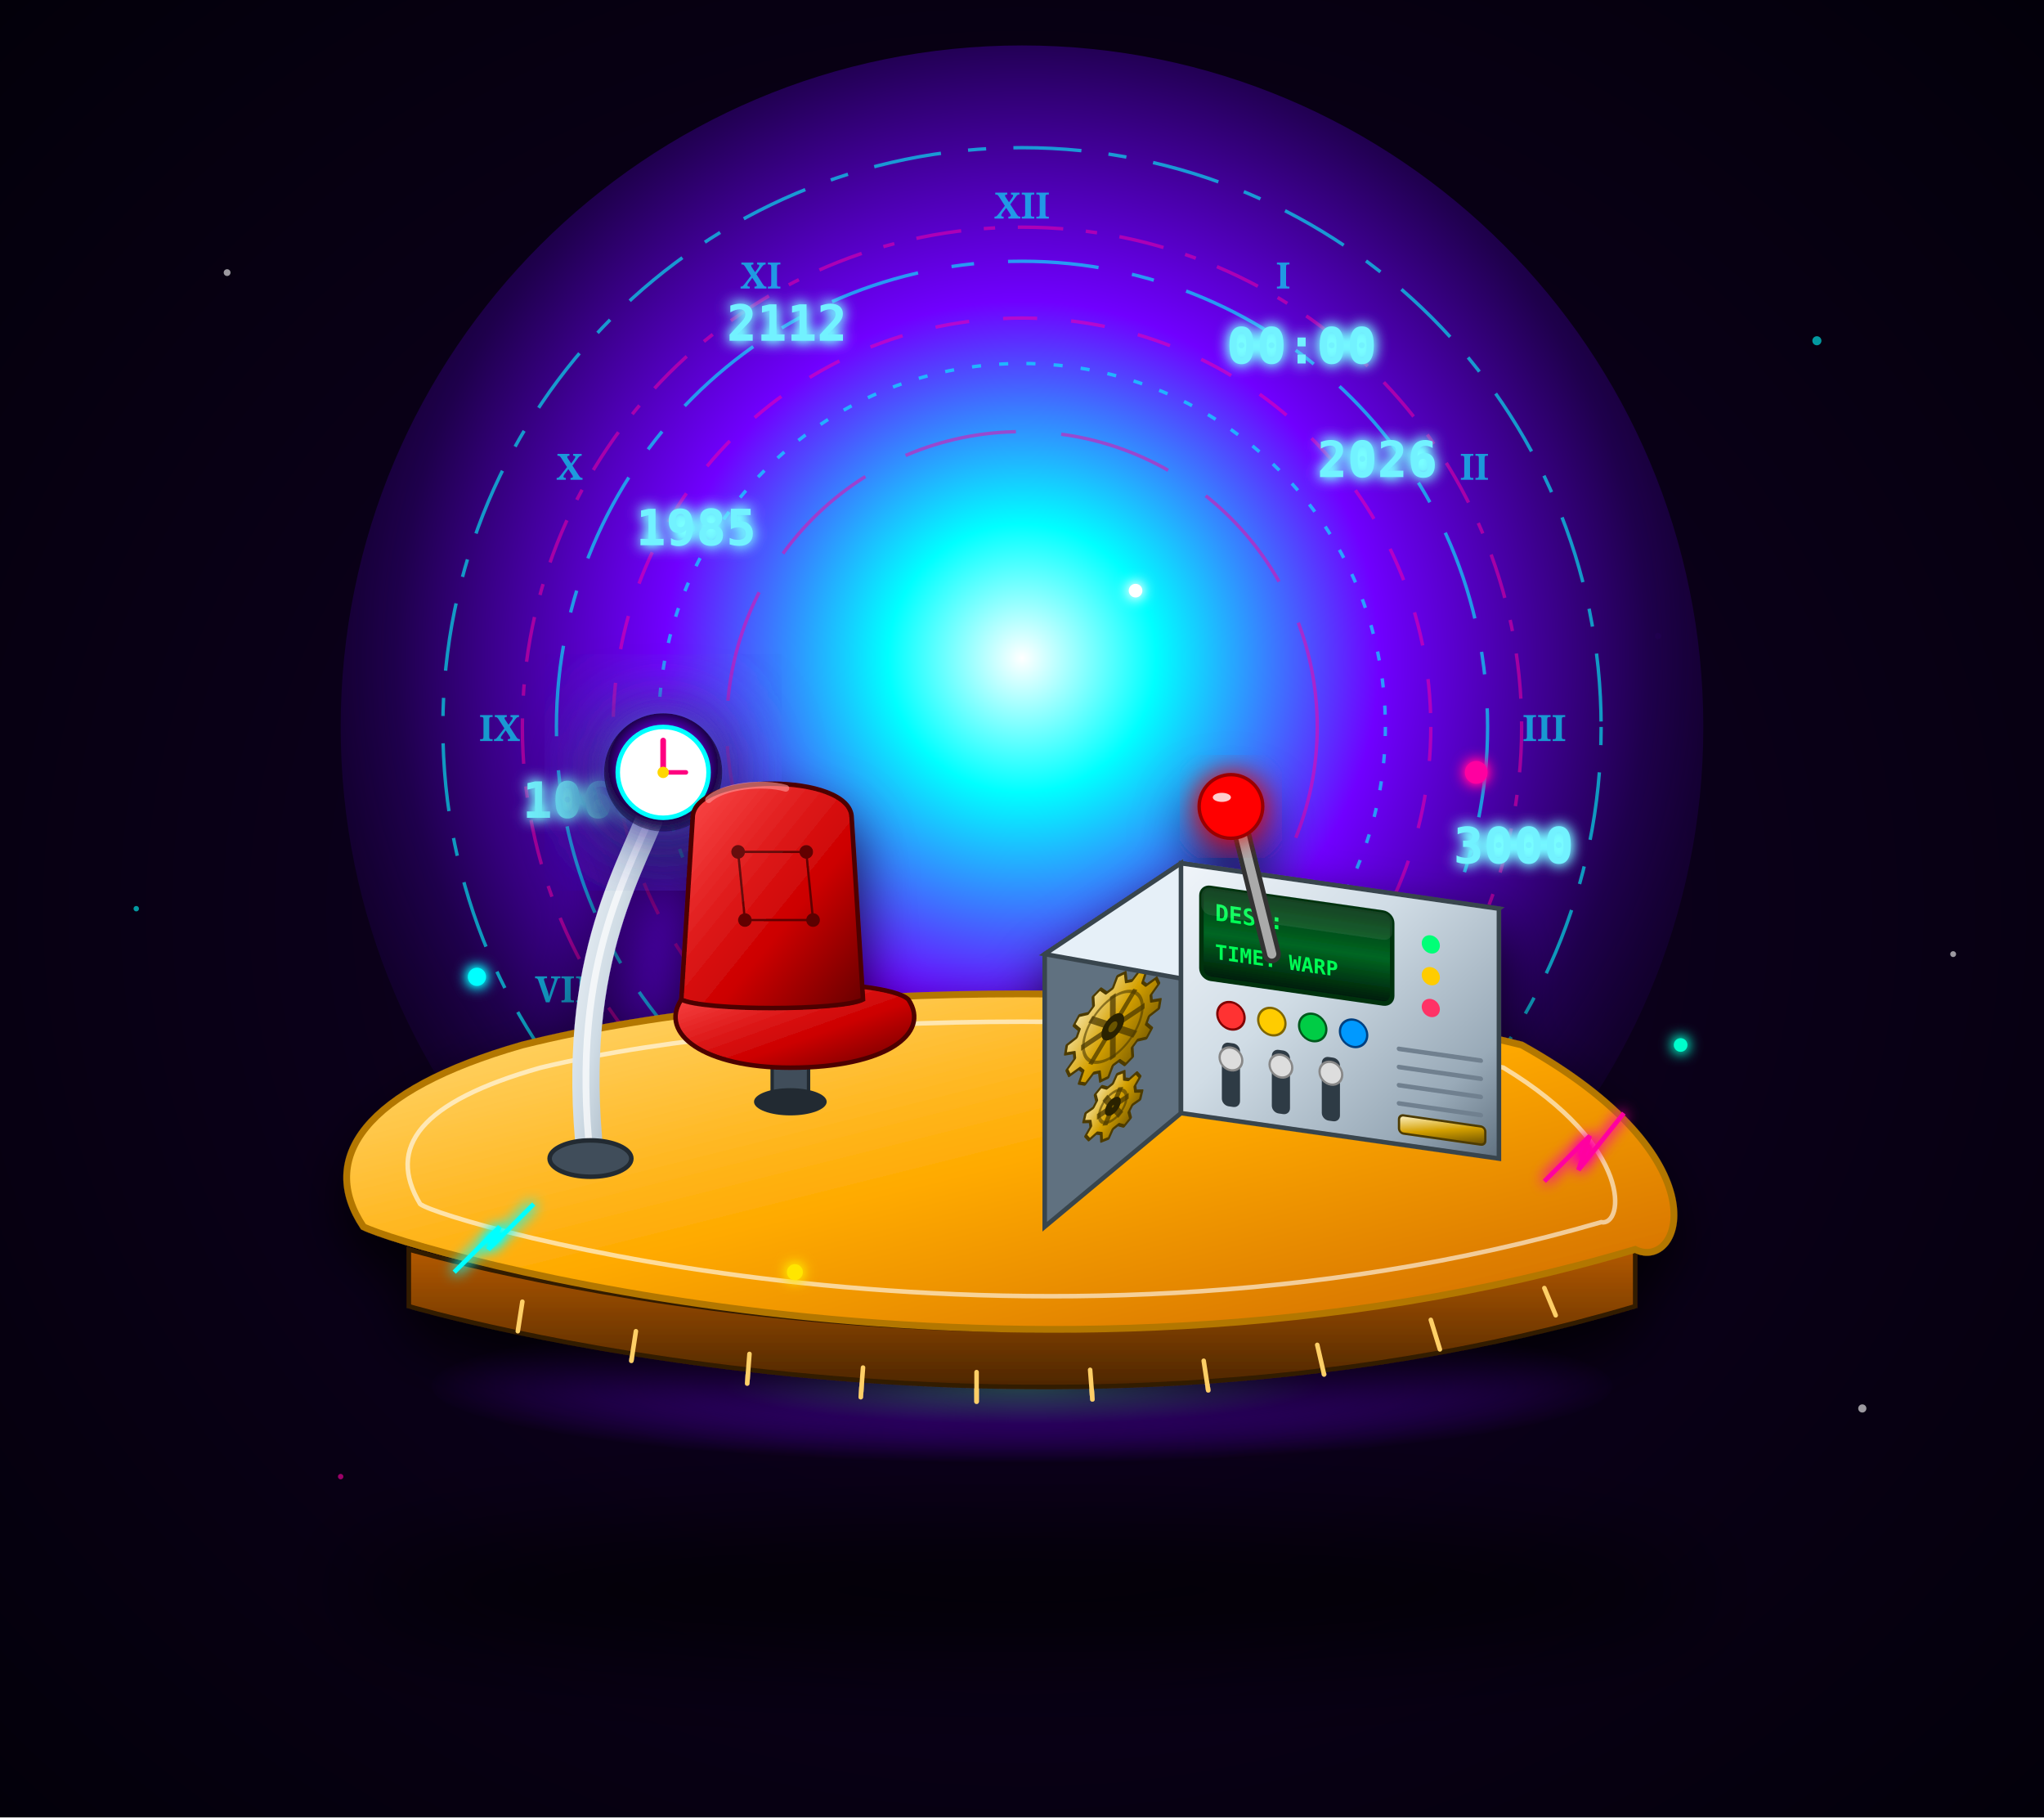
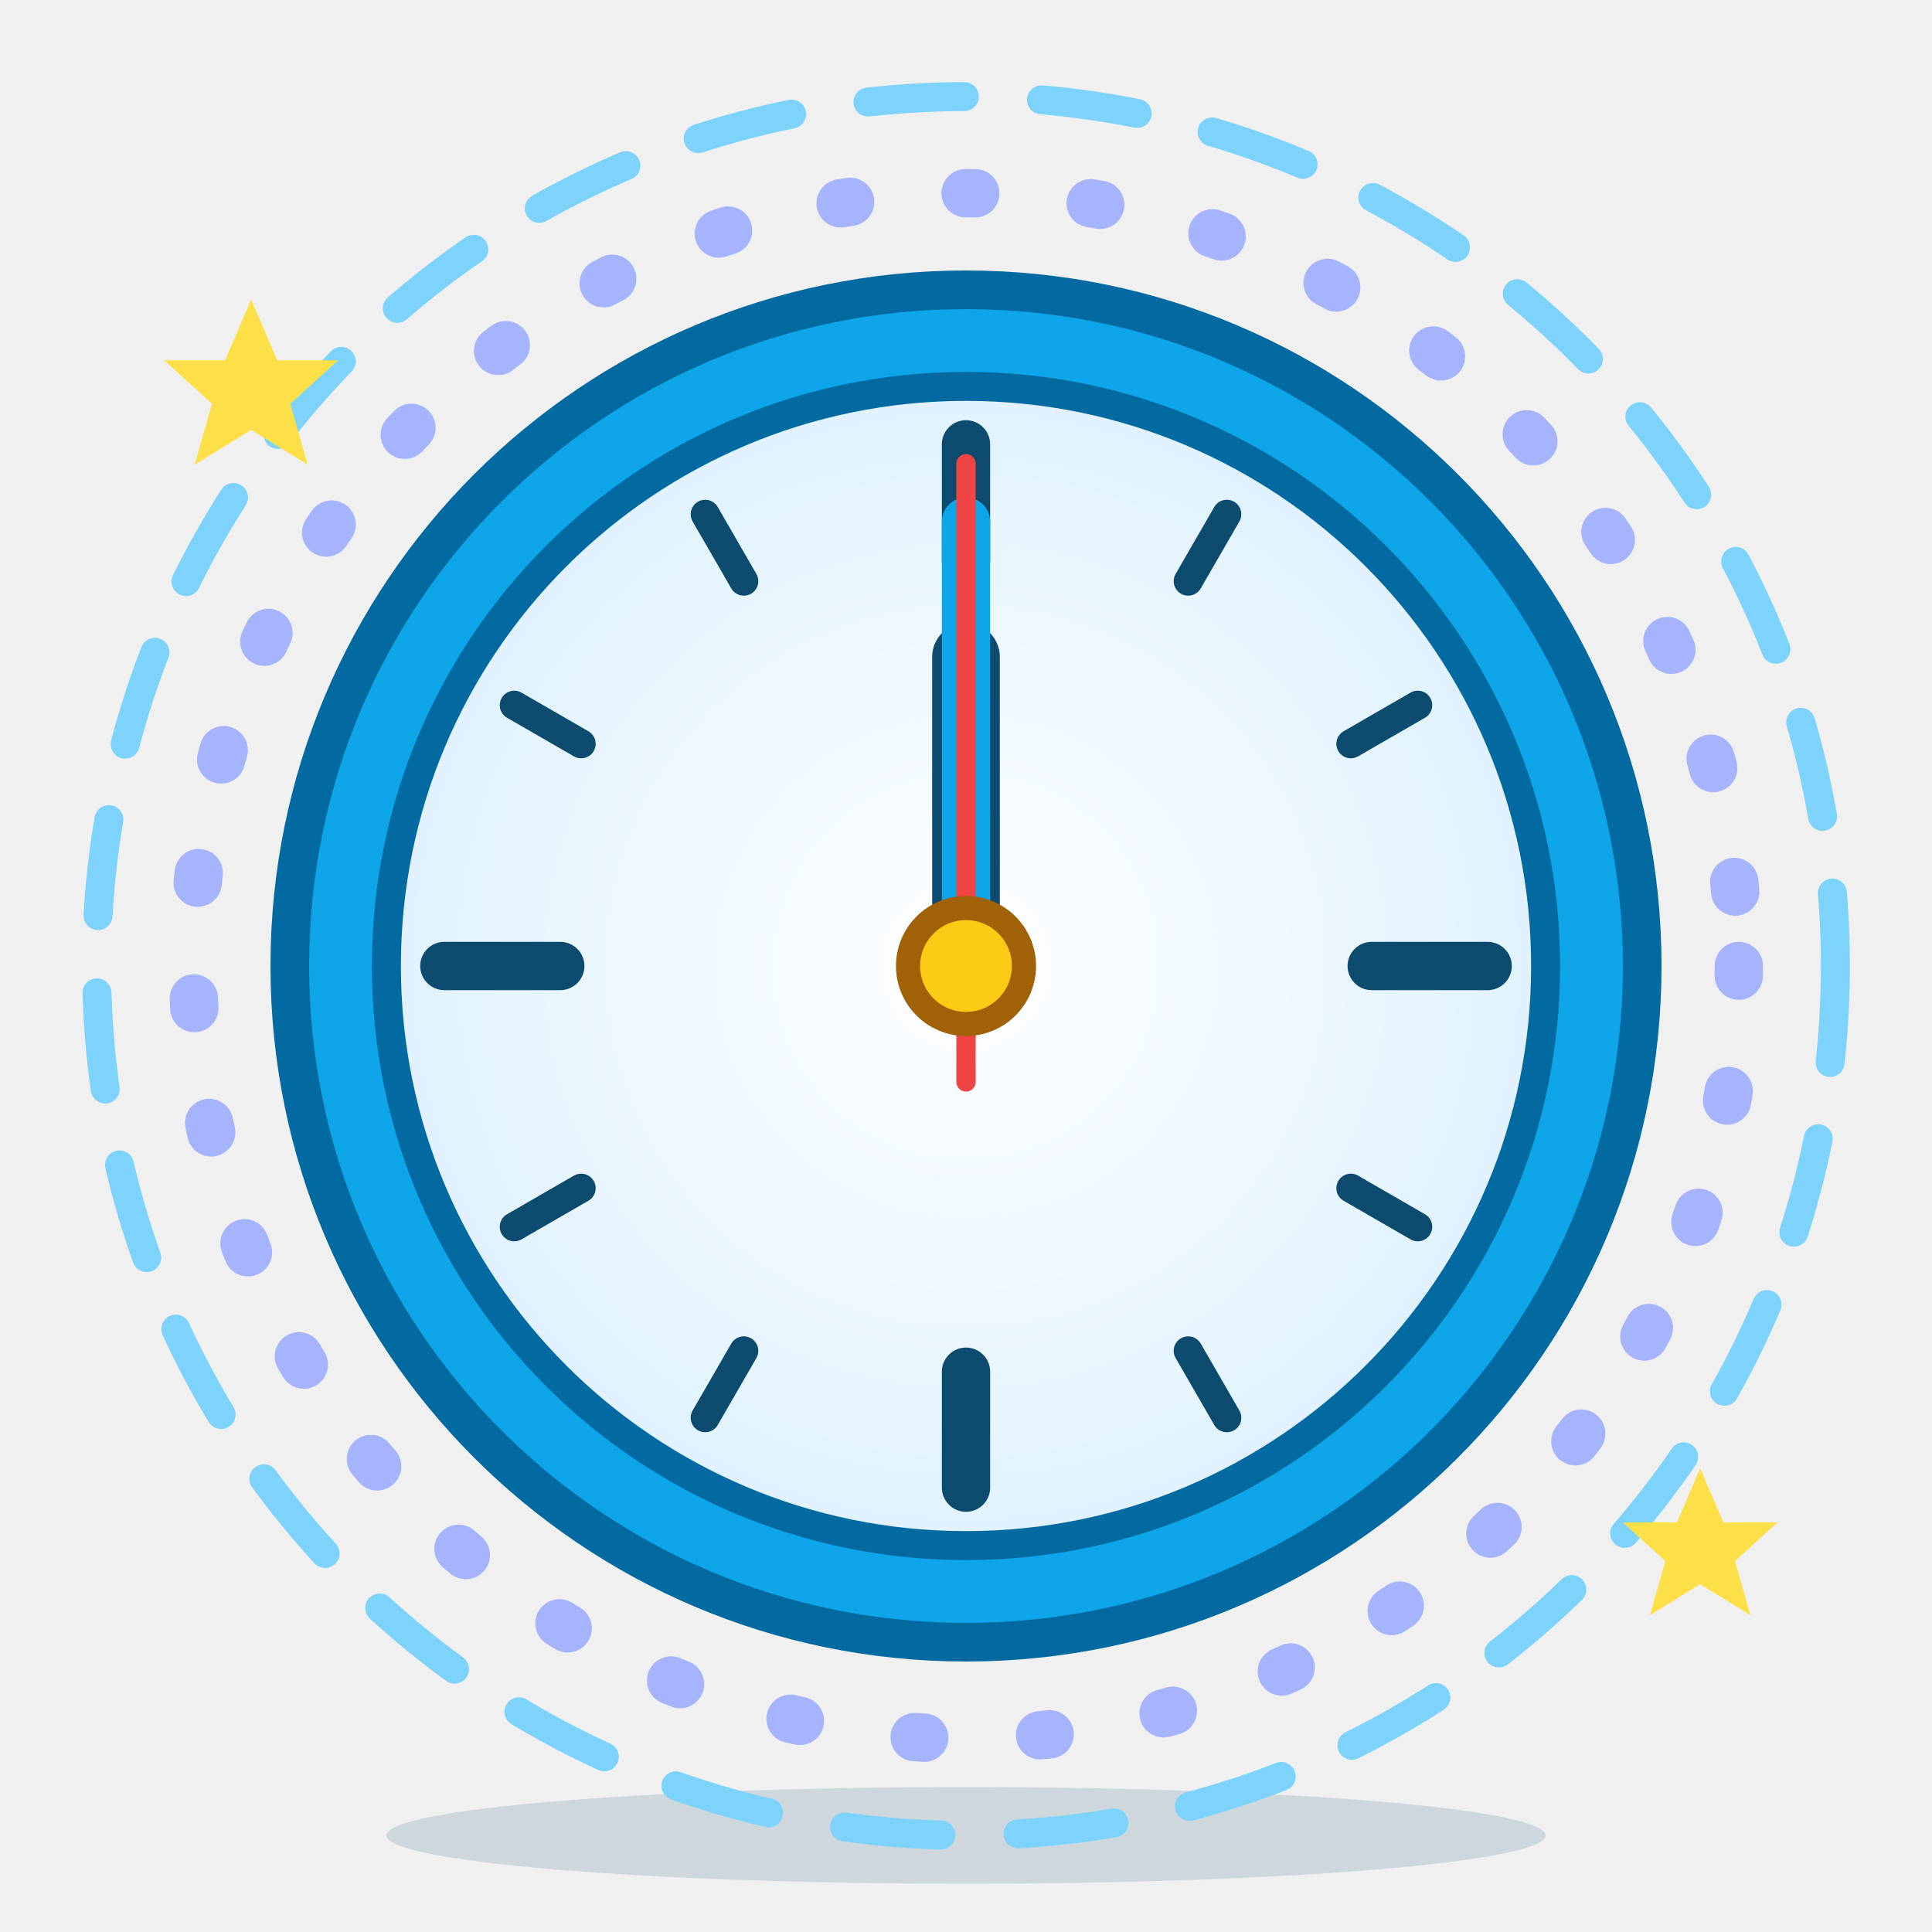
- <svg xmlns="http://www.w3.org/2000/svg" viewBox="0 0 900 800" width="100%" height="100%" role="img" aria-labelledby="t d">
+ <svg xmlns="http://www.w3.org/2000/svg" viewBox="0 0 200 200" width="200" height="200" role="img" aria-label="Time machine clock">
  <defs>
-     <radialGradient id="spaceBg" cx="50%" cy="50%" r="75%">
-       <stop offset="0%" stop-color="#180033" />
-       <stop offset="40%" stop-color="#0b001a" />
-       <stop offset="100%" stop-color="#020008" />
+     <radialGradient id="fc">
+       <stop offset="0" stop-color="#fff" />
+       <stop offset="1" stop-color="#E0F2FE" />
    </radialGradient>
-     <radialGradient id="timeTunnel" cx="50%" cy="45%" r="65%">
-       <stop offset="0%" stop-color="#ffffff" />
-       <stop offset="15%" stop-color="#00ffff" />
-       <stop offset="40%" stop-color="#7000ff" />
-       <stop offset="70%" stop-color="#1f004d" />
-       <stop offset="100%" stop-color="#000" stop-opacity="0" />
-     </radialGradient>
-     <linearGradient id="carpetTop" x1="0" y1="0" x2="1" y2="1">
-       <stop offset="0%" stop-color="#ffdd80" />
-       <stop offset="50%" stop-color="#ffaa00" />
-       <stop offset="100%" stop-color="#cc6600" />
-     </linearGradient>
-     <linearGradient id="carpetSide" x1="0" y1="0" x2="0" y2="1">
-       <stop offset="0%" stop-color="#b35900" />
-       <stop offset="100%" stop-color="#4d2600" />
-     </linearGradient>
-     <linearGradient id="metalConsole" x1="0" y1="0" x2="1" y2="1">
-       <stop offset="0%" stop-color="#f0f5fa" />
-       <stop offset="40%" stop-color="#d0dce5" />
-       <stop offset="80%" stop-color="#99aab8" />
-       <stop offset="100%" stop-color="#607180" />
-     </linearGradient>
-     <linearGradient id="brassGlow" x1="0" y1="0" x2="1" y2="1">
-       <stop offset="0%" stop-color="#fff5cc" />
-       <stop offset="50%" stop-color="#d4a000" />
-       <stop offset="100%" stop-color="#664d00" />
-     </linearGradient>
-     <linearGradient id="chairLeather" x1="0" y1="0" x2="1" y2="1">
-       <stop offset="0%" stop-color="#ff4d4d" />
-       <stop offset="60%" stop-color="#cc0000" />
-       <stop offset="100%" stop-color="#660000" />
-     </linearGradient>
-     <linearGradient id="screenDisplay" x1="0" y1="0" x2="0" y2="1">
-       <stop offset="0%" stop-color="#003311" />
-       <stop offset="50%" stop-color="#006622" />
-       <stop offset="100%" stop-color="#001a08" />
-     </linearGradient>
-     <radialGradient id="thruster" cx="50%" cy="50%" r="50%">
-       <stop offset="0%" stop-color="#7ff3ff" stop-opacity=".9" />
-       <stop offset="50%" stop-color="#7000ff" stop-opacity=".45" />
-       <stop offset="100%" stop-color="#7000ff" stop-opacity="0" />
-     </radialGradient>
-     <filter id="intenseGlow" x="-50%" y="-50%" width="200%" height="200%">
-       <feGaussianBlur stdDeviation="10" result="b1" />
-       <feGaussianBlur stdDeviation="22" result="b2" />
-       <feMerge>
-         <feMergeNode in="b2" />
-         <feMergeNode in="b1" />
-         <feMergeNode in="SourceGraphic" />
-       </feMerge>
-     </filter>
-     <filter id="softGlow" x="-30%" y="-30%" width="160%" height="160%">
-       <feGaussianBlur stdDeviation="6" result="blur" />
-       <feComposite in="SourceGraphic" in2="blur" operator="over" />
-     </filter>
-     <filter id="sparkleGlow" x="-40%" y="-40%" width="180%" height="180%">
-       <feGaussianBlur stdDeviation="3" result="blur" />
-       <feComponentTransfer in="blur" result="bright">
-         <feFuncA type="linear" slope="2" />
-       </feComponentTransfer>
-       <feMerge>
-         <feMergeNode in="bright" />
-         <feMergeNode in="SourceGraphic" />
-       </feMerge>
-     </filter>
-     <filter id="blur20" x="-30%" y="-200%" width="160%" height="500%">
-       <feGaussianBlur stdDeviation="20" />
-     </filter>
-     <filter id="dropShadow" x="-20%" y="-20%" width="140%" height="140%">
-       <feDropShadow dx="0" dy="12" stdDeviation="12" flood-color="#000" flood-opacity=".8" />
-     </filter>
+     <path id="st" d="M0-10L3-3 10-3 4.5 2 6.5 9 0 5-6.5 9-4.5 2-10-3-3-3Z" />
  </defs>
-   <style>
-     .pv { transform-box: fill-box; transform-origin: center; }
- 
-     .time-machine-unit { animation: hoverFloating 5s ease-in-out infinite alternate; transform-origin: 450px 480px; }
-     @keyframes hoverFloating {
-       0%   { transform: translateY(15px)  rotate(-1.5deg); }
-       100% { transform: translateY(-20px) rotate(2deg); }
-     }
-     .shadow { animation: shadow 5s ease-in-out infinite alternate; }
-     @keyframes shadow { 0% { transform: scale(1.08); opacity: .8; } 100% { transform: scale(.82); opacity: .45; } }
-     .thrust { animation: thrust .7s ease-in-out infinite alternate; }
-     @keyframes thrust { 0% { opacity: .55; transform: scale(.92); } 100% { opacity: 1; transform: scale(1.08); } }
- 
-     .tunnel-pulse { animation: pulseTunnel 3.5s ease-in-out infinite alternate; transform-origin: 450px 320px; }
-     @keyframes pulseTunnel { 0% { transform: scale(.92); opacity: .7; } 100% { transform: scale(1.12); opacity: .98; } }
-     /* rings rush outward from the vanishing point to sell the tunnel */
-     .tun { transform-box: fill-box; transform-origin: center; animation: zoom 4s cubic-bezier(.5,0,.9,.6) infinite; opacity: 0; }
-     @keyframes zoom { 0% { transform: scale(.08); opacity: 0; } 15% { opacity: .85; } 100% { transform: scale(1.25); opacity: 0; } }
- 
-     .dial-spin-cw  { animation: spin 40s linear infinite; transform-origin: 450px 320px; }
-     .dial-spin-ccw { animation: spin 28s linear infinite reverse; transform-origin: 450px 320px; }
-     @keyframes spin { to { transform: rotate(360deg); } }
- 
-     /* gears mesh: the small one turns faster, the other way (ratio 20:12) */
-     .gear-big   { transform-box: fill-box; transform-origin: center; animation: spin 6s linear infinite; }
-     .gear-small { transform-box: fill-box; transform-origin: center; animation: spin 3.6s linear infinite reverse; }
- 
-     .stick { animation: stick 1.8s ease-in-out infinite alternate; transform-origin: 560px 420px; }
-     @keyframes stick { 0% { transform: rotate(-9deg); } 100% { transform: rotate(9deg); } }
- 
-     .lamp-glow { animation: pulseLamp 1.2s ease-in-out infinite alternate; }
-     @keyframes pulseLamp { 0% { transform: scale(.9); opacity: .75; } 100% { transform: scale(1.15); opacity: 1; } }
-     .lamp-hand { transform-box: view-box; transform-origin: 292px 340px; animation: spin 6s linear infinite; }
- 
-     /* destination screen cycles through the years */
-     .dest { opacity: 0; animation: dest 6s steps(1) infinite; }
-     .d0 { animation-delay: 0s; } .d1 { animation-delay: 1.5s; } .d2 { animation-delay: 3s; } .d3 { animation-delay: 4.5s; }
-     @keyframes dest { 0% { opacity: 1; } 25%, 100% { opacity: 0; } }
-     .led { animation: led 1.2s steps(2) infinite; }
-     .led2 { animation-delay: .4s; } .led3 { animation-delay: .8s; }
-     @keyframes led { 50% { opacity: .15; } }
-     .toggle { animation: flick 3s ease-in-out infinite; }
-     .tg2 { animation-delay: 1s; } .tg3 { animation-delay: 2s; }
-     @keyframes flick { 0%, 40% { transform: translateY(0); } 50%, 90% { transform: translateY(14px); } 100% { transform: translateY(0); } }
- 
-     .time-num-float-1 { animation: floatNum 4s ease-in-out infinite; }
-     .time-num-float-2 { animation: floatNum 5.2s ease-in-out infinite 1.2s; }
-     .time-num-float-3 { animation: floatNum 3.8s ease-in-out infinite 2.3s; }
-     @keyframes floatNum {
-       0%   { transform: translateY(0) scale(.8);      opacity: 0; }
-       50%  { opacity: .9; }
-       100% { transform: translateY(-90px) scale(1.2); opacity: 0; }
-     }
- 
-     .sparkle-twinkle { animation: twinkle 1.6s ease-in-out infinite alternate; }
-     .st2 { animation-delay: .5s; } .st3 { animation-delay: 1s; } .st4 { animation-delay: 1.5s; }
-     @keyframes twinkle { 0% { opacity: .2; transform: scale(.7); } 100% { opacity: 1; transform: scale(1.3); } }
- 
-     @media (prefers-reduced-motion: reduce) { * { animation: none !important; } .dest.d0 { opacity: 1; } .tun { opacity: .3; } }
-   </style>
-   <rect width="900" height="800" fill="url(#spaceBg)" />
-   <g opacity=".6">
-     <circle class="pv sparkle-twinkle" cx="100" cy="120" r="1.5" fill="#fff" />
-     <circle class="pv sparkle-twinkle st2" cx="800" cy="150" r="2" fill="#00ffff" />
-     <circle class="pv sparkle-twinkle st3" cx="150" cy="650" r="1.2" fill="#ff00a0" />
-     <circle class="pv sparkle-twinkle st4" cx="820" cy="620" r="1.8" fill="#fff" />
-     <circle class="pv sparkle-twinkle st2" cx="220" cy="200" r="1" fill="#fff" />
-     <circle class="pv sparkle-twinkle st3" cx="730" cy="280" r="1.4" fill="#7000ff" />
-     <circle class="pv sparkle-twinkle" cx="60" cy="400" r="1.2" fill="#00ffff" />
-     <circle class="pv sparkle-twinkle st4" cx="860" cy="420" r="1.3" fill="#fff" />
+   <ellipse cx="100" cy="190" rx="60" ry="5" fill="#0C4A6E" opacity=".15" />
+   <circle cx="100" cy="100" r="90" fill="none" stroke="#7DD3FC" stroke-width="3" stroke-dasharray="10 8" stroke-linecap="round">
+     <animateTransform attributeName="transform" type="rotate" from="0 100 100" to="360 100 100" dur="20s" repeatCount="indefinite" />
+   </circle>
+   <circle cx="100" cy="100" r="80" fill="none" stroke="#A5B4FC" stroke-width="5" stroke-dasharray="1 12" stroke-linecap="round">
+     <animateTransform attributeName="transform" type="rotate" from="360 100 100" to="0 100 100" dur="12s" repeatCount="indefinite" />
+   </circle>
+   <circle cx="100" cy="100" r="70" fill="#0EA5E9" stroke="#0369A1" stroke-width="4" />
+   <circle cx="100" cy="100" r="60" fill="url(#fc)" stroke="#0369A1" stroke-width="3" />
+   <line x1="100" y1="46" x2="100" y2="58" stroke="#0C4A6E" stroke-width="5" stroke-linecap="round" transform="rotate(0 100 100)" />
+   <line x1="100" y1="46" x2="100" y2="54" stroke="#0C4A6E" stroke-width="3" stroke-linecap="round" transform="rotate(30 100 100)" />
+   <line x1="100" y1="46" x2="100" y2="54" stroke="#0C4A6E" stroke-width="3" stroke-linecap="round" transform="rotate(60 100 100)" />
+   <line x1="100" y1="46" x2="100" y2="58" stroke="#0C4A6E" stroke-width="5" stroke-linecap="round" transform="rotate(90 100 100)" />
+   <line x1="100" y1="46" x2="100" y2="54" stroke="#0C4A6E" stroke-width="3" stroke-linecap="round" transform="rotate(120 100 100)" />
+   <line x1="100" y1="46" x2="100" y2="54" stroke="#0C4A6E" stroke-width="3" stroke-linecap="round" transform="rotate(150 100 100)" />
+   <line x1="100" y1="46" x2="100" y2="58" stroke="#0C4A6E" stroke-width="5" stroke-linecap="round" transform="rotate(180 100 100)" />
+   <line x1="100" y1="46" x2="100" y2="54" stroke="#0C4A6E" stroke-width="3" stroke-linecap="round" transform="rotate(210 100 100)" />
+   <line x1="100" y1="46" x2="100" y2="54" stroke="#0C4A6E" stroke-width="3" stroke-linecap="round" transform="rotate(240 100 100)" />
+   <line x1="100" y1="46" x2="100" y2="58" stroke="#0C4A6E" stroke-width="5" stroke-linecap="round" transform="rotate(270 100 100)" />
+   <line x1="100" y1="46" x2="100" y2="54" stroke="#0C4A6E" stroke-width="3" stroke-linecap="round" transform="rotate(300 100 100)" />
+   <line x1="100" y1="46" x2="100" y2="54" stroke="#0C4A6E" stroke-width="3" stroke-linecap="round" transform="rotate(330 100 100)" />
+   <g stroke-linecap="round">
+     <line x1="100" y1="100" x2="100" y2="68" stroke="#0C4A6E" stroke-width="7">
+       <animateTransform attributeName="transform" type="rotate" from="0 100 100" to="-360 100 100" dur="24s" repeatCount="indefinite" />
+     </line>
+     <line x1="100" y1="100" x2="100" y2="54" stroke="#0EA5E9" stroke-width="5">
+       <animateTransform attributeName="transform" type="rotate" from="0 100 100" to="-360 100 100" dur="3s" repeatCount="indefinite" />
+     </line>
+     <line x1="100" y1="112" x2="100" y2="48" stroke="#EF4444" stroke-width="2">
+       <animateTransform attributeName="transform" type="rotate" from="0 100 100" to="-360 100 100" dur="1s" repeatCount="indefinite" />
+     </line>
  </g>
-   <g id="time-warp-portal">
-     <circle class="tunnel-pulse" cx="450" cy="320" r="300" fill="url(#timeTunnel)" />
-     <g fill="none" stroke="#9ff6ff" stroke-width="2">
-       <circle class="tun" style="animation-delay:0s" cx="450" cy="320" r="260" vector-effect="non-scaling-stroke" />
-       <circle class="tun" style="animation-delay:-.8s" cx="450" cy="320" r="260" vector-effect="non-scaling-stroke" />
-       <circle class="tun" style="animation-delay:-1.6s" cx="450" cy="320" r="260" vector-effect="non-scaling-stroke" />
-       <circle class="tun" style="animation-delay:-2.4s" cx="450" cy="320" r="260" vector-effect="non-scaling-stroke" />
-       <circle class="tun" style="animation-delay:-3.2s" cx="450" cy="320" r="260" vector-effect="non-scaling-stroke" />
-     </g>
-     <g class="dial-spin-cw" opacity=".6" stroke="#00ffff" stroke-width="1.5" fill="none">
-       <circle cx="450" cy="320" r="255" stroke-dasharray="8 12 30 12" />
-       <circle cx="450" cy="320" r="205" stroke-dasharray="40 15 10 15" />
-       <circle cx="450" cy="320" r="160" stroke-dasharray="4 8" />
-       <g font-family="serif" font-size="16" font-weight="bold" fill="#00ffff" stroke="none" text-anchor="middle" dominant-baseline="central">
-         <text x="450.0" y="90.0">XII</text>
-         <text x="565.0" y="120.8">I</text>
-         <text x="649.2" y="205.0">II</text>
-         <text x="680.0" y="320.0">III</text>
-         <text x="649.2" y="435.0">IV</text>
-         <text x="565.0" y="519.2">V</text>
-         <text x="450.0" y="550.0">VI</text>
-         <text x="335.0" y="519.2">VII</text>
-         <text x="250.8" y="435.0">VIII</text>
-         <text x="220.0" y="320.0">IX</text>
-         <text x="250.8" y="205.0">X</text>
-         <text x="335.0" y="120.8">XI</text>
-       </g>
-     </g>
-     <g class="dial-spin-ccw" opacity=".5" stroke="#ff00a0" stroke-width="1.5" fill="none">
-       <circle cx="450" cy="320" r="220" stroke-dasharray="20 10 5 10" />
-       <circle cx="450" cy="320" r="180" stroke-dasharray="15 15" />
-       <circle cx="450" cy="320" r="130" stroke-dasharray="50 20" />
-     </g>
-     <g font-family="monospace" font-weight="bold" font-size="22" fill="#72f2ff" filter="url(#sparkleGlow)">
-       <text class="pv time-num-float-1" x="280" y="240">1985</text>
-       <text class="pv time-num-float-2" x="580" y="210">2026</text>
-       <text class="pv time-num-float-3" x="320" y="150">2112</text>
-       <text class="pv time-num-float-1" x="540" y="160">00:00</text>
-       <text class="pv time-num-float-2" x="230" y="360">1066</text>
-       <text class="pv time-num-float-3" x="640" y="380">3000</text>
-     </g>
-   </g>
-   <ellipse class="pv shadow" cx="450" cy="700" rx="300" ry="30" fill="#000" opacity=".7" filter="url(#blur20)" />
-   <ellipse class="pv thrust" cx="450" cy="610" rx="260" ry="34" fill="url(#thruster)" />
-   <g class="time-machine-unit" filter="url(#dropShadow)">
-     <g id="carpet-platform">
-       <path d="M180 550 C180 550 450 630 720 550 L720 575 C450 655 180 575 180 575Z" fill="url(#carpetSide)" stroke="#331a00" stroke-width="2" />
-       <path d="M230 460 C350 430 550 430 670 460 C760 510 740 560 720 550 C450 630 180 550 160 540 C140 510 160 480 230 460Z" fill="url(#carpetTop)" stroke="#b37700" stroke-width="3" />
-       <path d="M238 470 C350 443 550 443 662 470 C720 505 715 540 705 538 C450 612 195 538 185 530 C170 505 185 485 238 470Z" fill="none" stroke="#fff" stroke-width="2" opacity=".6" />
-       <g stroke="#ffcf66" stroke-width="2" stroke-linecap="round">
-         <line x1="230" y1="573" x2="228" y2="586" />
-         <line x1="280" y1="586" x2="278" y2="599" />
-         <line x1="330" y1="596" x2="329" y2="609" />
-         <line x1="380" y1="602" x2="379" y2="615" />
-         <line x1="430" y1="604" x2="430" y2="617" />
-         <line x1="480" y1="603" x2="481" y2="616" />
-         <line x1="530" y1="599" x2="532" y2="612" />
-         <line x1="580" y1="592" x2="583" y2="605" />
-         <line x1="630" y1="581" x2="634" y2="594" />
-         <line x1="680" y1="567" x2="685" y2="579" />
-       </g>
-     </g>
-     <g id="control-console">
-       <polygon points="460,420 520,380 520,490 460,540" fill="#607180" stroke="#39444d" stroke-width="2" />
-       <g transform="matrix(1 -.6667 0 1 460 420)">
-         <g transform="translate(30 52)">
-           <g class="gear-big">
-             <path d="M17.00,0.00 L20.91,1.98 L20.28,5.44 L15.93,5.93 L14.72,8.50 L17.12,12.16 L14.85,14.85 L10.84,13.10 L8.50,14.72 L8.74,19.09 L5.44,20.28 L2.84,16.76 L0.00,17.00 L-1.98,20.91 L-5.44,20.28 L-5.93,15.93 L-8.50,14.72 L-12.16,17.12 L-14.85,14.85 L-13.10,10.84 L-14.72,8.50 L-19.09,8.74 L-20.28,5.44 L-16.76,2.84 L-17.00,0.00 L-20.91,-1.98 L-20.28,-5.44 L-15.93,-5.93 L-14.72,-8.50 L-17.12,-12.16 L-14.85,-14.85 L-10.84,-13.10 L-8.50,-14.72 L-8.74,-19.09 L-5.44,-20.28 L-2.84,-16.76 L-0.00,-17.00 L1.98,-20.91 L5.44,-20.28 L5.93,-15.93 L8.50,-14.72 L12.16,-17.12 L14.85,-14.85 L13.10,-10.84 L14.72,-8.50 L19.09,-8.74 L20.28,-5.44 L16.76,-2.84Z" fill="url(#brassGlow)" stroke="#4d3b00" stroke-width="1.2" stroke-linejoin="round" />
-             <circle r="13" fill="none" stroke="#4d3b00" stroke-width="1.2" opacity=".6" />
-             <g stroke="#4d3b00" stroke-width="2.5" opacity=".75">
-               <line x1="0" y1="0" x2="14.0" y2="0.0" />
-               <line x1="0" y1="0" x2="-14.0" y2="-0.0" />
-               <line x1="0" y1="0" x2="9.9" y2="9.9" />
-               <line x1="0" y1="0" x2="-9.9" y2="-9.9" />
-               <line x1="0" y1="0" x2="0.0" y2="14.0" />
-               <line x1="0" y1="0" x2="-0.0" y2="-14.0" />
-               <line x1="0" y1="0" x2="-9.9" y2="9.9" />
-               <line x1="0" y1="0" x2="9.9" y2="-9.9" />
-             </g>
-             <circle r="5" fill="#2b2000" />
-             <circle r="2" fill="#6b5400" />
-           </g>
-         </g>
-         <g transform="translate(30 87)">
-           <g class="gear-small">
-             <path d="M10.00,0.00 L12.87,1.83 L12.01,4.97 L8.61,5.09 L7.07,7.07 L7.81,10.40 L4.97,12.01 L2.49,9.69 L0.00,10.00 L-1.83,12.87 L-4.97,12.01 L-5.09,8.61 L-7.07,7.07 L-10.40,7.81 L-12.01,4.97 L-9.69,2.49 L-10.00,0.00 L-12.87,-1.83 L-12.01,-4.97 L-8.61,-5.09 L-7.07,-7.07 L-7.81,-10.40 L-4.97,-12.01 L-2.49,-9.69 L-0.00,-10.00 L1.83,-12.87 L4.97,-12.01 L5.09,-8.61 L7.07,-7.07 L10.40,-7.81 L12.01,-4.97 L9.69,-2.49Z" fill="url(#brassGlow)" stroke="#4d3b00" stroke-width="1.2" stroke-linejoin="round" />
-             <circle r="6" fill="none" stroke="#4d3b00" stroke-width="1.2" opacity=".6" />
-             <g stroke="#4d3b00" stroke-width="2.5" opacity=".75">
-               <line x1="0" y1="0" x2="7.0" y2="0.0" />
-               <line x1="0" y1="0" x2="-7.0" y2="-0.0" />
-               <line x1="0" y1="0" x2="3.5" y2="6.1" />
-               <line x1="0" y1="0" x2="-3.5" y2="-6.1" />
-               <line x1="0" y1="0" x2="-3.5" y2="6.1" />
-               <line x1="0" y1="0" x2="3.5" y2="-6.1" />
-             </g>
-             <circle r="3.5" fill="#2b2000" />
-             <circle r="0.5" fill="#6b5400" />
-           </g>
-         </g>
-       </g>
-       <polygon points="460,420 520,380 660,400 600,445" fill="#e6f0f8" stroke="#39444d" stroke-width="2" />
-       <polygon points="520,380 660,400 660,510 520,490" fill="url(#metalConsole)" stroke="#39444d" stroke-width="2" />
-       <g transform="matrix(1 .1429 0 1 520 380)">
-         <rect x="9" y="9" width="84" height="40" rx="4" fill="url(#screenDisplay)" stroke="#003311" stroke-width="2" />
-         <g font-family="monospace" font-weight="bold" fill="#00ff55" font-size="10">
-           <text x="15" y="23">DEST:</text>
-           <text class="dest d0" x="48" y="23">2112</text>
-           <text class="dest d1" x="48" y="23">1985</text>
-           <text class="dest d2" x="48" y="23">2026</text>
-           <text class="dest d3" x="48" y="23">3000</text>
-           <text x="15" y="40" font-size="9" class="led">TIME: WARP</text>
-         </g>
-         <rect x="9" y="9" width="84" height="12" rx="4" fill="#fff" opacity=".08" />
-         <circle cx="22" cy="64" r="6" fill="#ff3333" stroke="#800000" />
-         <circle cx="40" cy="64" r="6" fill="#ffcc00" stroke="#806600" />
-         <circle cx="58" cy="64" r="6" fill="#00cc44" stroke="#00591e" />
-         <circle cx="76" cy="64" r="6" fill="#0099ff" stroke="#004080" />
-         <g fill="#2f3a44">
-           <rect x="18" y="76" width="8" height="28" rx="3" />
-           <rect x="40" y="76" width="8" height="28" rx="3" />
-           <rect x="62" y="76" width="8" height="28" rx="3" />
-         </g>
-         <circle class="toggle" cx="22" cy="83" r="5" fill="#ddd" stroke="#888" />
-         <circle class="toggle tg2" cx="44" cy="83" r="5" fill="#ddd" stroke="#888" />
-         <circle class="toggle tg3" cx="66" cy="83" r="5" fill="#ddd" stroke="#888" />
-         <g>
-           <circle class="led" cx="110" cy="20" r="4" fill="#00ff77" />
-           <circle class="led led2" cx="110" cy="34" r="4" fill="#ffcc00" />
-           <circle class="led led3" cx="110" cy="48" r="4" fill="#ff3366" />
-         </g>
-         <g stroke="#6f808f" stroke-width="2" stroke-linecap="round">
-           <line x1="96" y1="68" x2="132" y2="68" />
-           <line x1="96" y1="76" x2="132" y2="76" />
-           <line x1="96" y1="84" x2="132" y2="84" />
-           <line x1="96" y1="92" x2="132" y2="92" />
-         </g>
-         <rect x="96" y="97" width="38" height="8" rx="2" fill="url(#brassGlow)" stroke="#4d3b00" />
-       </g>
-       <g class="stick">
-         <line x1="560" y1="420" x2="545" y2="360" stroke="#333" stroke-width="8" stroke-linecap="round" />
-         <line x1="560" y1="420" x2="545" y2="360" stroke="#aaa" stroke-width="4" stroke-linecap="round" />
-         <circle cx="542" cy="355" r="14" fill="#f00" stroke="#900" stroke-width="1.5" filter="url(#softGlow)" />
-         <ellipse cx="538" cy="351" rx="4" ry="2" fill="#fff" opacity=".8" />
-       </g>
-     </g>
-     <g id="steering-light-pole">
-       <path d="M260 510 C250 420 280 380 290 350" fill="none" stroke="url(#metalConsole)" stroke-width="12" stroke-linecap="round" />
-       <path d="M260 510 C250 420 280 380 290 350" fill="none" stroke="#fff" stroke-width="3" stroke-linecap="round" opacity=".7" />
-       <ellipse cx="260" cy="510" rx="18" ry="8" fill="#404e5a" stroke="#232b32" stroke-width="2" />
-       <g class="pv lamp-glow">
-         <circle cx="292" cy="340" r="26" fill="url(#timeTunnel)" filter="url(#intenseGlow)" />
-       </g>
-       <circle cx="292" cy="340" r="20" fill="#fff" stroke="#00ffff" stroke-width="2" />
-       <g class="lamp-hand">
-         <line x1="292" y1="340" x2="292" y2="326" stroke="#ff0080" stroke-width="2.5" stroke-linecap="round" />
-       </g>
-       <line x1="292" y1="340" x2="302" y2="340" stroke="#ff0080" stroke-width="2" stroke-linecap="round" />
-       <circle cx="292" cy="340" r="2.5" fill="#ffd700" />
-     </g>
-     <g id="driver-chair">
-       <rect x="340" y="450" width="16" height="35" fill="#404e5a" stroke="#232b32" stroke-width="1.5" />
-       <ellipse cx="348" cy="485" rx="16" ry="6" fill="#232b32" />
-       <path d="M300 440 C300 430 390 430 400 440 C410 455 390 470 348 470 C310 470 290 455 300 440Z" fill="url(#chairLeather)" stroke="#4d0000" stroke-width="2" />
-       <path d="M305 360 C305 340 375 340 375 360 L380 440 C370 445 310 445 300 440Z" fill="url(#chairLeather)" stroke="#4d0000" stroke-width="2" />
-       <path d="M312 352 C318 346 336 344 346 347" fill="none" stroke="#ff9a9a" stroke-width="3" stroke-linecap="round" opacity=".6" />
-       <g fill="#330000" opacity=".7">
-         <circle cx="325" cy="375" r="3" />
-         <circle cx="355" cy="375" r="3" />
-         <circle cx="328" cy="405" r="3" />
-         <circle cx="358" cy="405" r="3" />
-         <g stroke="#330000" stroke-width="1">
-           <line x1="325" y1="375" x2="355" y2="375" />
-           <line x1="328" y1="405" x2="358" y2="405" />
-           <line x1="325" y1="375" x2="328" y2="405" />
-           <line x1="355" y1="375" x2="358" y2="405" />
-         </g>
-       </g>
-     </g>
-   </g>
-   <g filter="url(#sparkleGlow)">
-     <path class="pv sparkle-twinkle" d="M200 560 L220 540 L215 550 L235 530" fill="none" stroke="#00ffff" stroke-width="2" />
-     <path class="pv sparkle-twinkle st3" d="M680 520 L700 500 L695 515 L715 490" fill="none" stroke="#ff00a0" stroke-width="2" />
-     <circle class="pv sparkle-twinkle" cx="210" cy="430" r="4" fill="#00ffff" />
-     <circle class="pv sparkle-twinkle st2" cx="650" cy="340" r="5" fill="#ff00a0" />
-     <circle class="pv sparkle-twinkle st3" cx="500" cy="260" r="3" fill="#fff" />
-     <circle class="pv sparkle-twinkle st4" cx="350" cy="560" r="3.5" fill="#ffe600" />
-     <circle class="pv sparkle-twinkle st2" cx="740" cy="460" r="3" fill="#00ffcc" />
-   </g>
+   <circle cx="100" cy="100" r="6" fill="#FACC15" stroke="#A16207" stroke-width="2.5" />
+   <use href="#st" fill="#FDE047" transform="translate(26 40) scale(.9)">
+     <animate attributeName="opacity" values="0;1;0" dur="2.4s" repeatCount="indefinite" />
+   </use>
+   <use href="#st" fill="#FDE047" transform="translate(176 160) scale(.8)">
+     <animate attributeName="opacity" values="1;0;1" dur="2.8s" repeatCount="indefinite" />
+   </use>
</svg>
